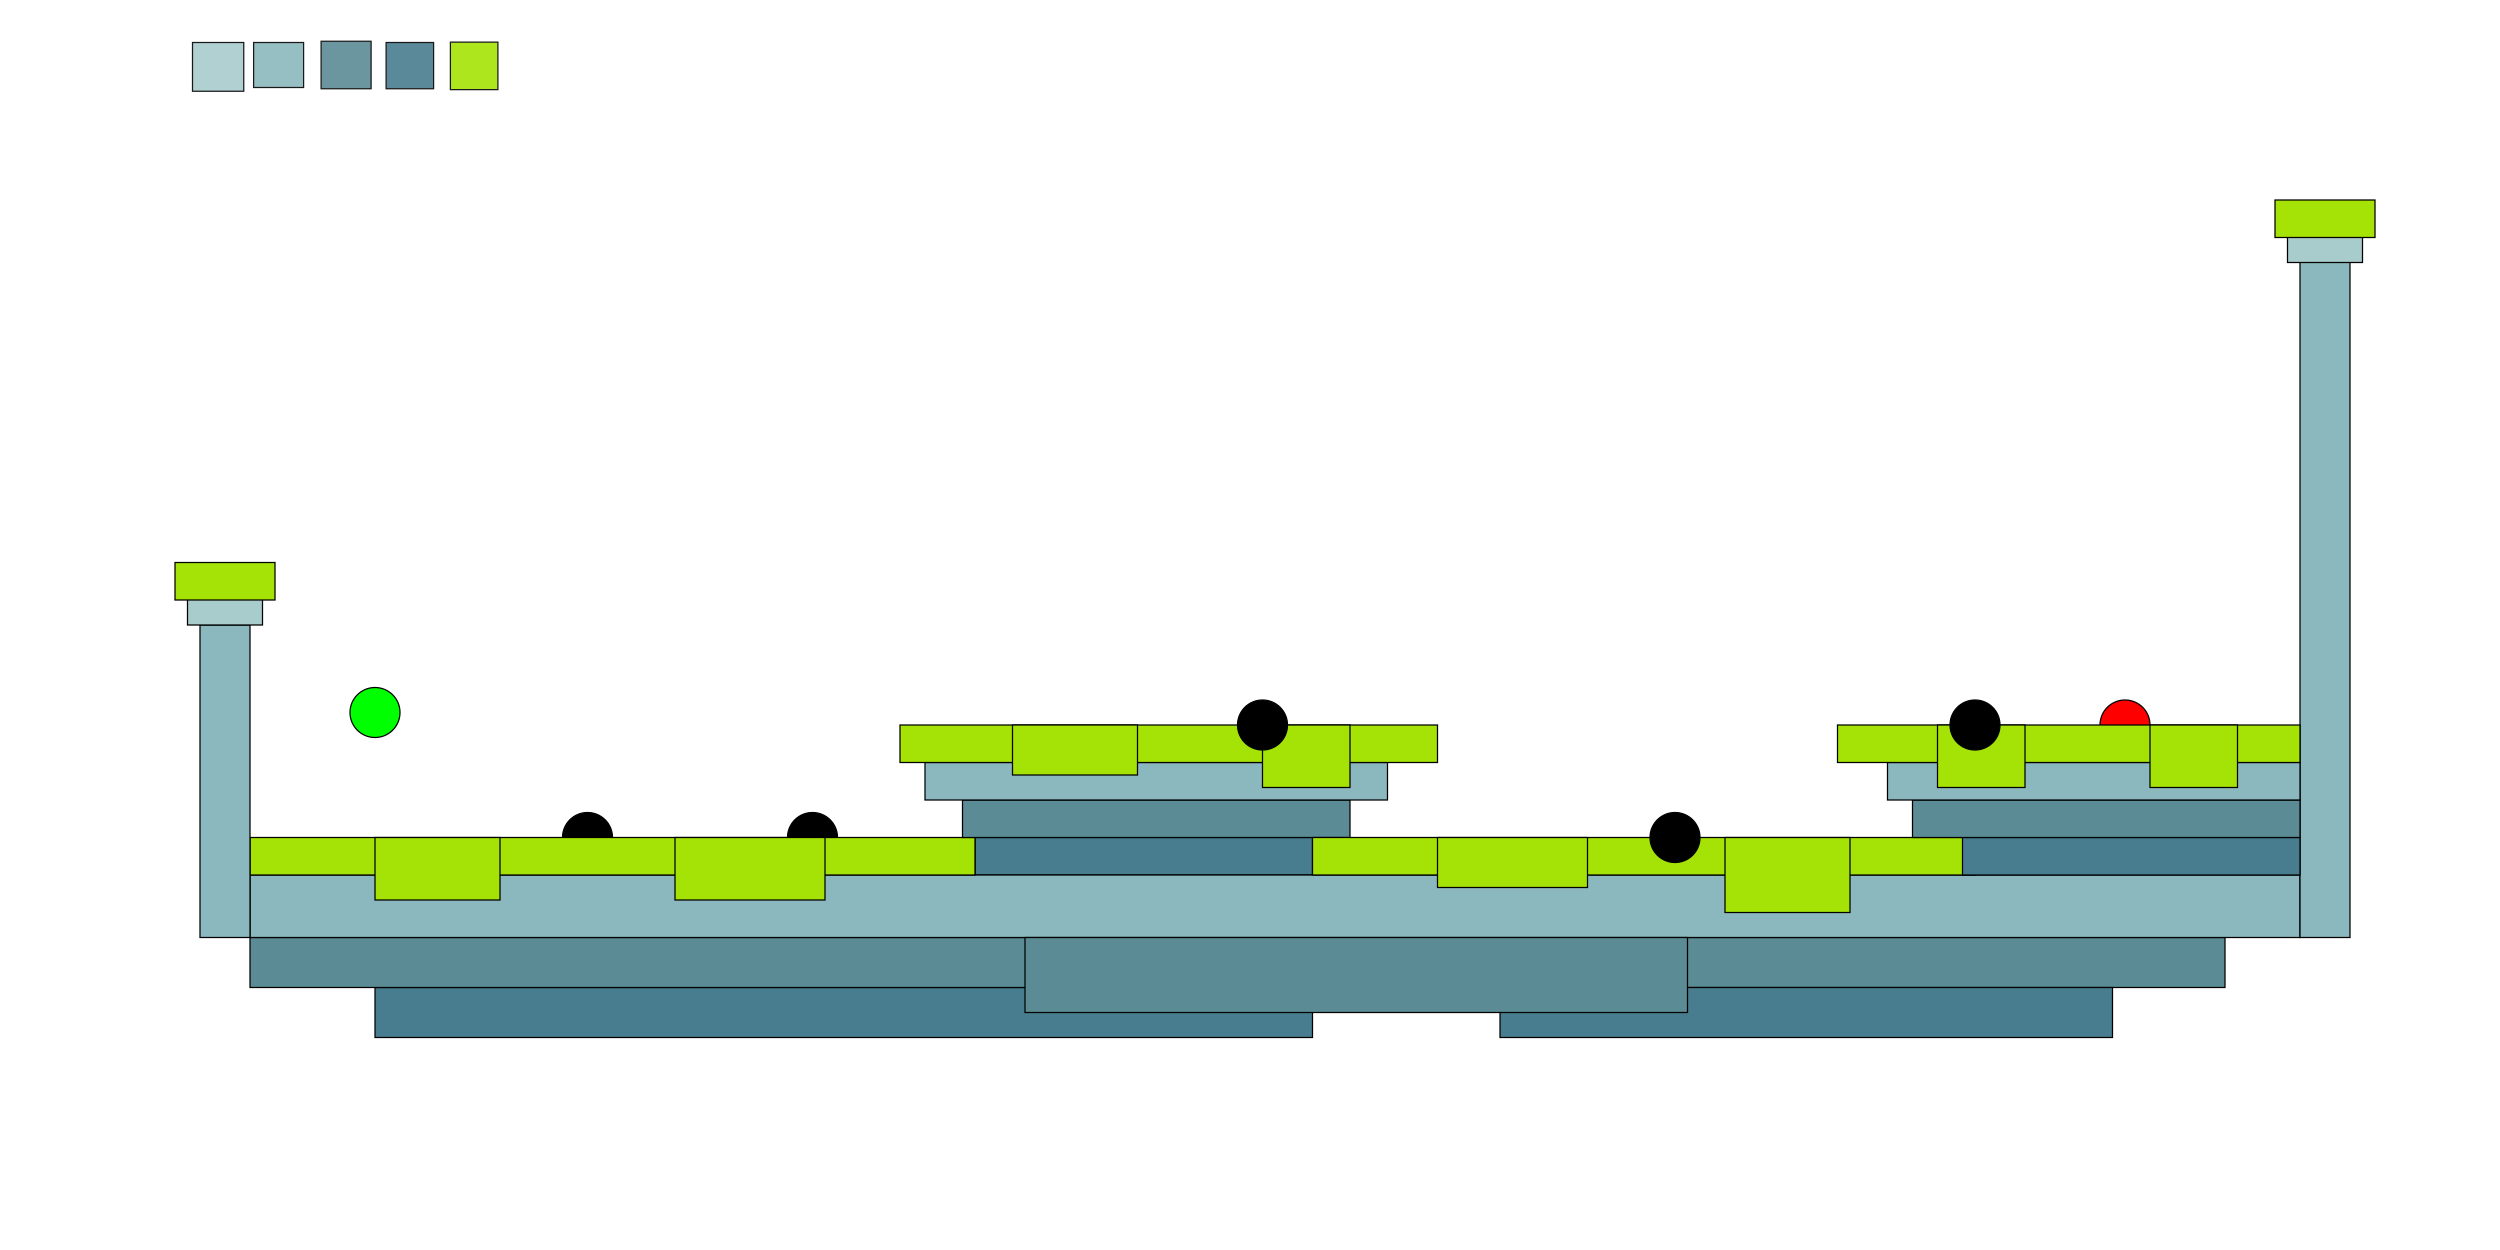
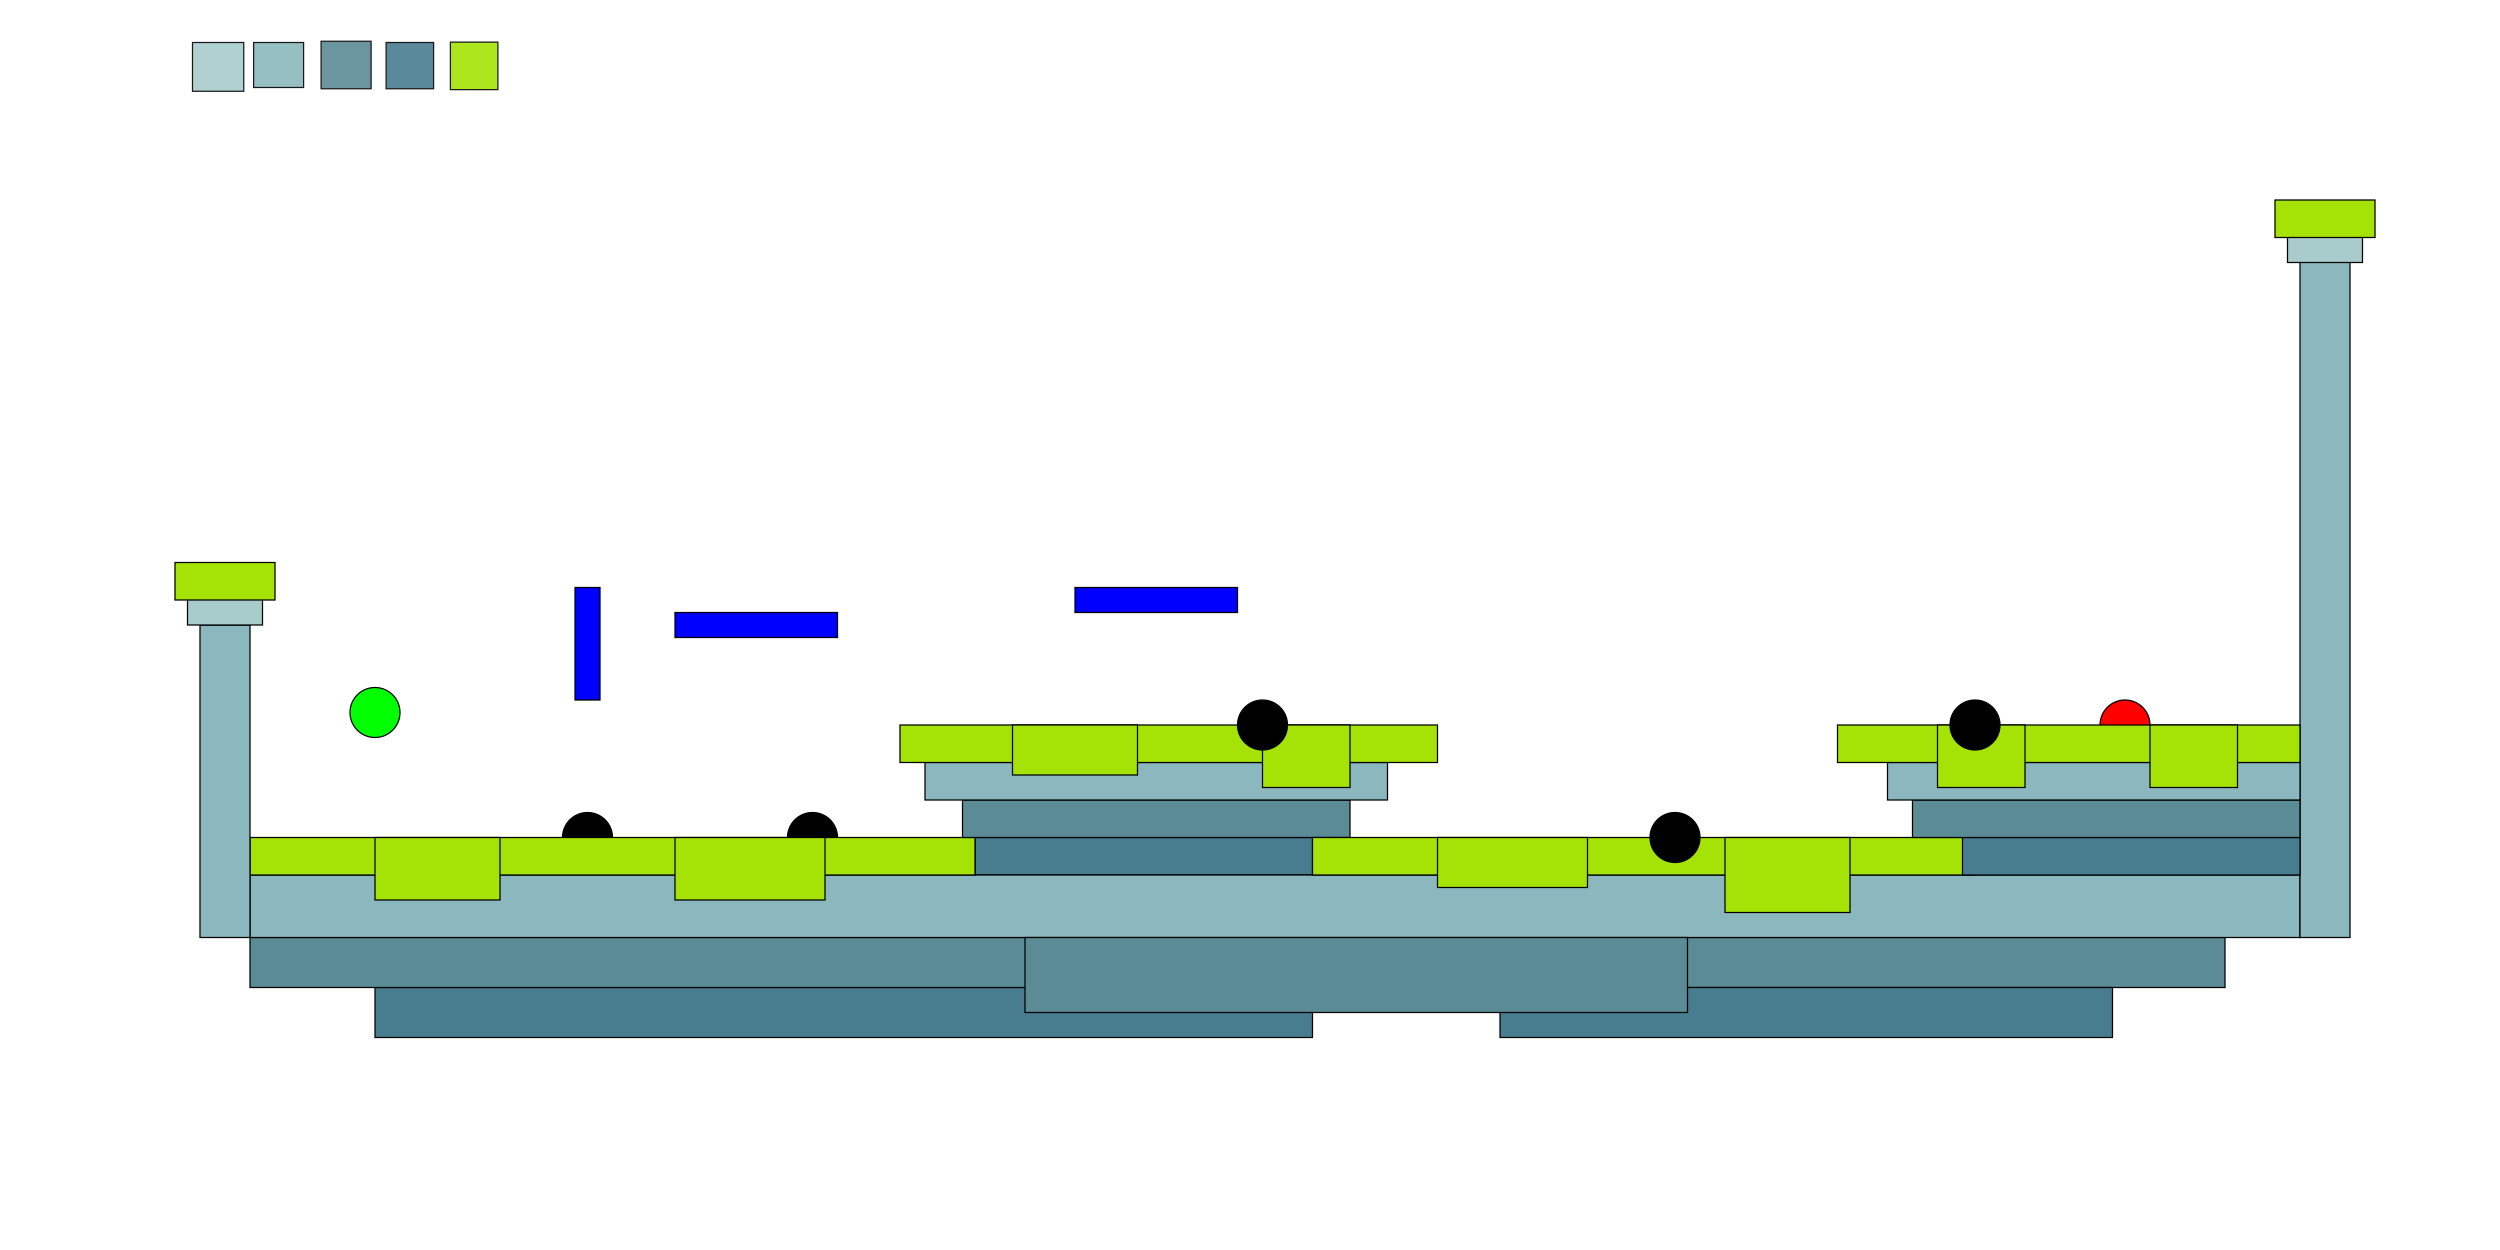
<svg xmlns="http://www.w3.org/2000/svg" width="2000" height="1000">
  <g class="layer">
    <ellipse class="grass1" cx="650" cy="670" fill="#000000" id="svg_5" rx="20" ry="20" stroke="#000" transform="matrix(1 0 0 1 0 0)" />
    <ellipse class="tree1" cx="470" cy="670" fill="#000000" id="svg_3" rx="20" ry="20" stroke="#000" transform="matrix(1 0 0 1 0 0)" />
    <rect fill="#487d8f" height="30" id="svg_34" stroke="#000" width="270" x="780" y="670" />
    <rect fill="#487d8f" height="40" id="svg_24" stroke="#000" width="750" x="300" y="790" />
    <rect fill="#5b8b95" height="40" id="svg_23" stroke="#000" width="1580" x="200" y="750" />
    <ellipse cx="300" cy="570" fill="#00ff00" id="svg_16" rx="20" ry="20" stroke="#000" />
    <ellipse cx="1700" cy="580" fill="#ff0000" id="svg_17" rx="20" ry="20" stroke="#000" transform="matrix(1 0 0 1 0 0)" />
    <rect fill="#8bb8be" height="50" id="svg_10" stroke="#000" transform="matrix(1 0 0 1 0 0)" width="1640" x="200" y="700" />
    <rect fill="#a5e306" height="30" id="svg_9" stroke="#000" transform="matrix(1 0 0 1 0 0)" width="580" x="200" y="670" />
    <rect fill="#5b8b95" height="38" id="svg_11" opacity="0.9" stroke="#000" width="40" x="256.88" y="33" />
    <rect fill="#487d8f" height="37" id="svg_15" opacity="0.9" stroke="#000" width="38" x="308.88" y="34" />
    <rect fill="#8bb8be" height="250" id="svg_19" stroke="#000" width="40" x="160" y="500" />
    <rect fill="#8bb8be" height="550" id="svg_20" stroke="#000" transform="matrix(1 0 0 1 0 0)" width="40" x="1840" y="200" />
    <rect fill="#8bb8be" height="36" id="svg_21" opacity="0.9" stroke="#000" width="40" x="202.88" y="34" />
    <rect fill="#a5e306" height="38" id="svg_22" opacity="0.9" stroke="#000" width="38" x="360.32" y="33.71" />
    <rect fill="#a5e306" height="50" id="svg_35" stroke="#000" width="100" x="300" y="670" />
    <rect fill="#a8cbcc" height="39" id="svg_1" opacity="0.9" stroke="#000" width="41" x="154" y="34" />
    <rect fill="#487d8f" height="40" id="svg_4" stroke="#000" width="490" x="1200" y="790" />
    <rect fill="#5b8b95" height="60" id="svg_7" stroke="#000" width="530" x="820" y="750" />
    <rect fill="#5b8b95" height="30" id="svg_8" stroke="#000" width="310" x="770" y="640" />
    <rect fill="#8bb8be" height="30" id="svg_12" stroke="#000" width="370" x="740" y="610" />
    <rect fill="#a5e306" height="30" id="svg_13" stroke="#000" width="430" x="720" y="580" />
    <rect fill="#a5e306" height="30" id="svg_14" stroke="#000" transform="matrix(1 0 0 1 0 0)" width="530" x="1050" y="670" />
    <rect fill="#a5e306" height="50" id="svg_26" stroke="#000" width="120" x="540" y="670" />
    <rect fill="#a5e306" height="40" id="svg_38" stroke="#000" width="120" x="1150" y="670" />
    <rect fill="#a5e306" height="60" id="svg_39" stroke="#000" width="100" x="1380" y="670" />
    <rect fill="#487d8f" height="30" id="svg_40" stroke="#000" transform="matrix(1 0 0 1 0 0)" width="270" x="1570" y="670" />
    <rect fill="#5b8b95" height="30" id="svg_41" stroke="#000" transform="matrix(1 0 0 1 0 0)" width="310" x="1530" y="640" />
    <rect fill="#8bb8be" height="30" id="svg_42" stroke="#000" transform="matrix(1 0 0 1 0 0)" width="330" x="1510" y="610" />
    <rect fill="#a5e306" height="30" id="svg_43" stroke="#000" transform="matrix(1 0 0 1 0 0)" width="370" x="1470" y="580" />
    <rect fill="#a5e306" height="40" id="svg_44" stroke="#000" width="100" x="810" y="580" />
    <rect fill="#a5e306" height="50" id="svg_45" stroke="#000" width="70" x="1010" y="580" />
    <rect fill="#a5e306" height="50" id="svg_46" stroke="#000" width="70" x="1550" y="580" />
    <rect fill="#a5e306" height="50" id="svg_47" stroke="#000" width="70" x="1720" y="580" />
    <ellipse class="tree1" cx="1010" cy="580" fill="#000000" id="svg_2" rx="20" ry="20" stroke="#000" transform="matrix(1 0 0 1 0 0)" />
    <ellipse class="grass2" cx="1340" cy="670" fill="#000000" id="svg_6" rx="20" ry="20" stroke="#000" />
    <ellipse class="grass2" cx="1580" cy="580" fill="#000000" id="svg_18" rx="20" ry="20" stroke="#000" />
    <rect fill="#a8cbcc" height="40" id="svg_28" stroke="#000" transform="matrix(1 0 0 1 0 0)" width="60" x="1830" y="170" />
    <rect fill="#a5e306" height="30" id="svg_27" stroke="#000" width="80" x="1820" y="160" />
    <rect fill="#a8cbcc" height="40" id="svg_29" stroke="#000" transform="matrix(1 0 0 1 0 0)" width="60" x="150" y="460" />
    <rect fill="#a5e306" height="30" id="svg_25" stroke="#000" transform="matrix(1 0 0 1 0 0)" width="80" x="140" y="450" />
+     <rect class="pin" fill="#0000ff" height="20" id="svg_37" stroke="#000" transform="matrix(1 0 0 1 0 0)" width="130" x="860" y="470" />
+     <rect class="rotate-1ss" fill="#0000ff" height="20" id="svg_48" stroke="#000" width="130" x="540" y="490" />
+     <rect class="down-100-1" fill="#0000ff" height="90" id="svg_49" stroke="#000" transform="matrix(1 0 0 1 0 0)" width="20" x="460" y="470" />
  </g>
</svg>
